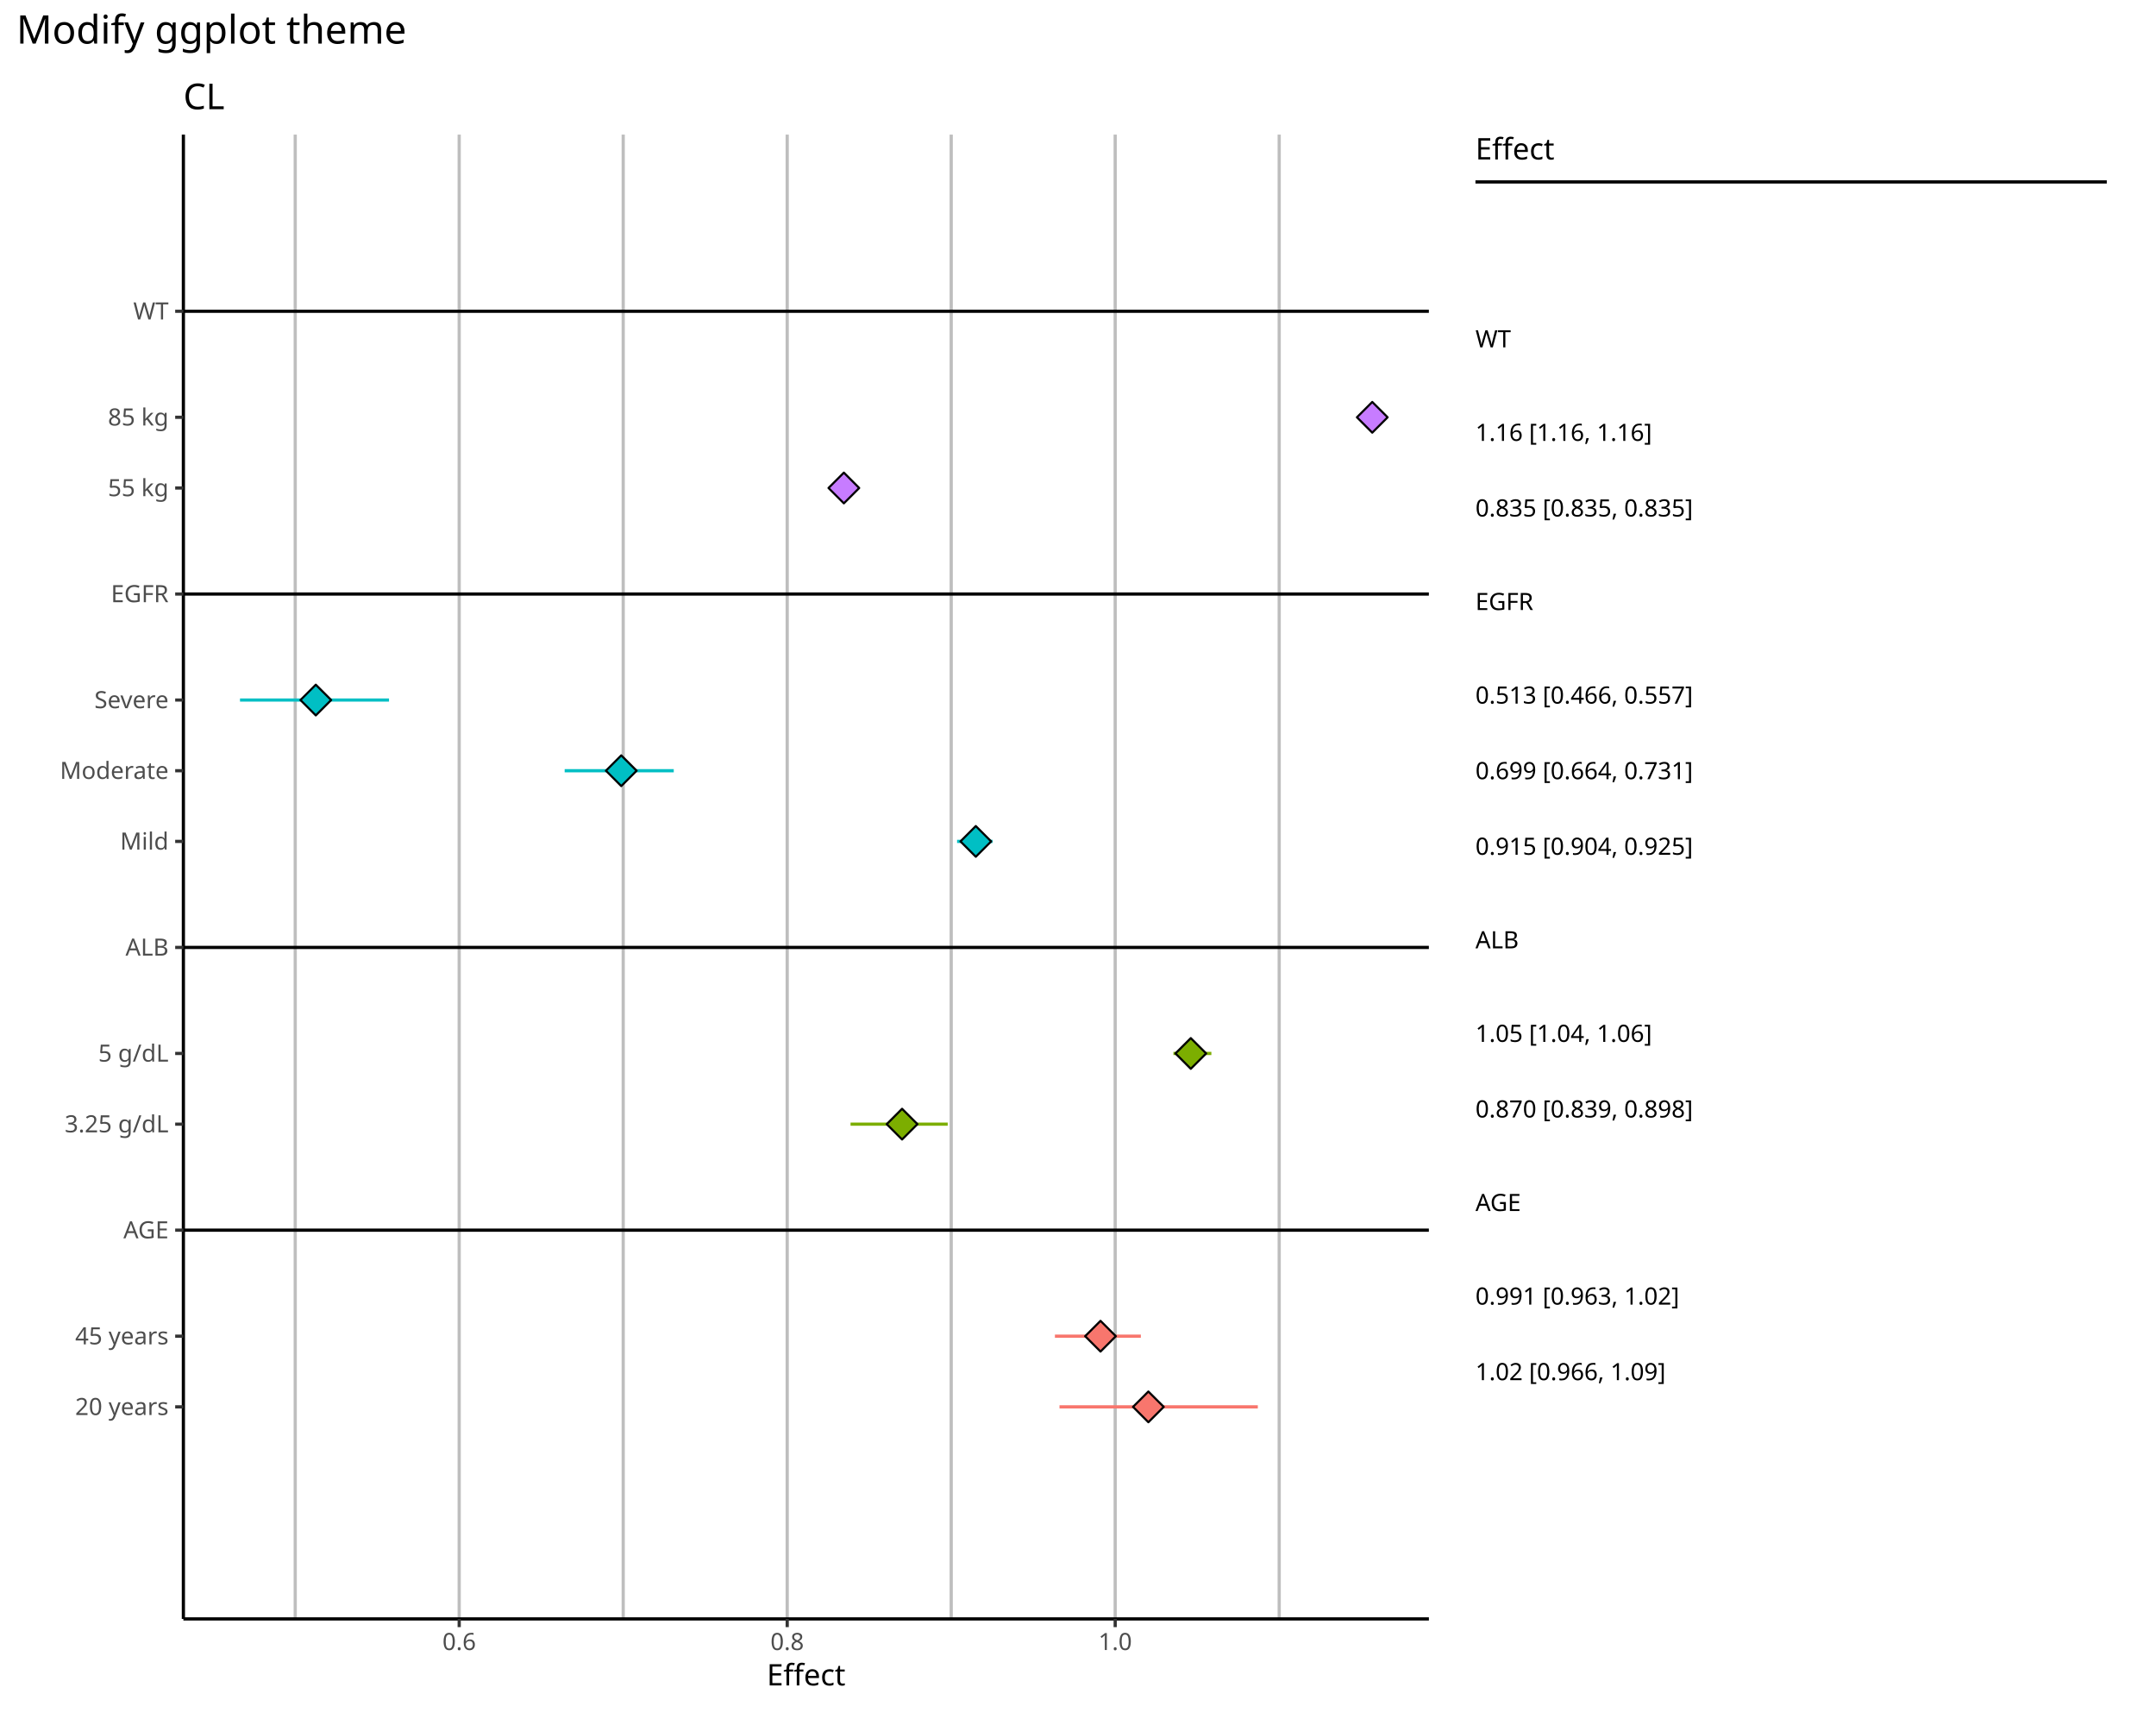
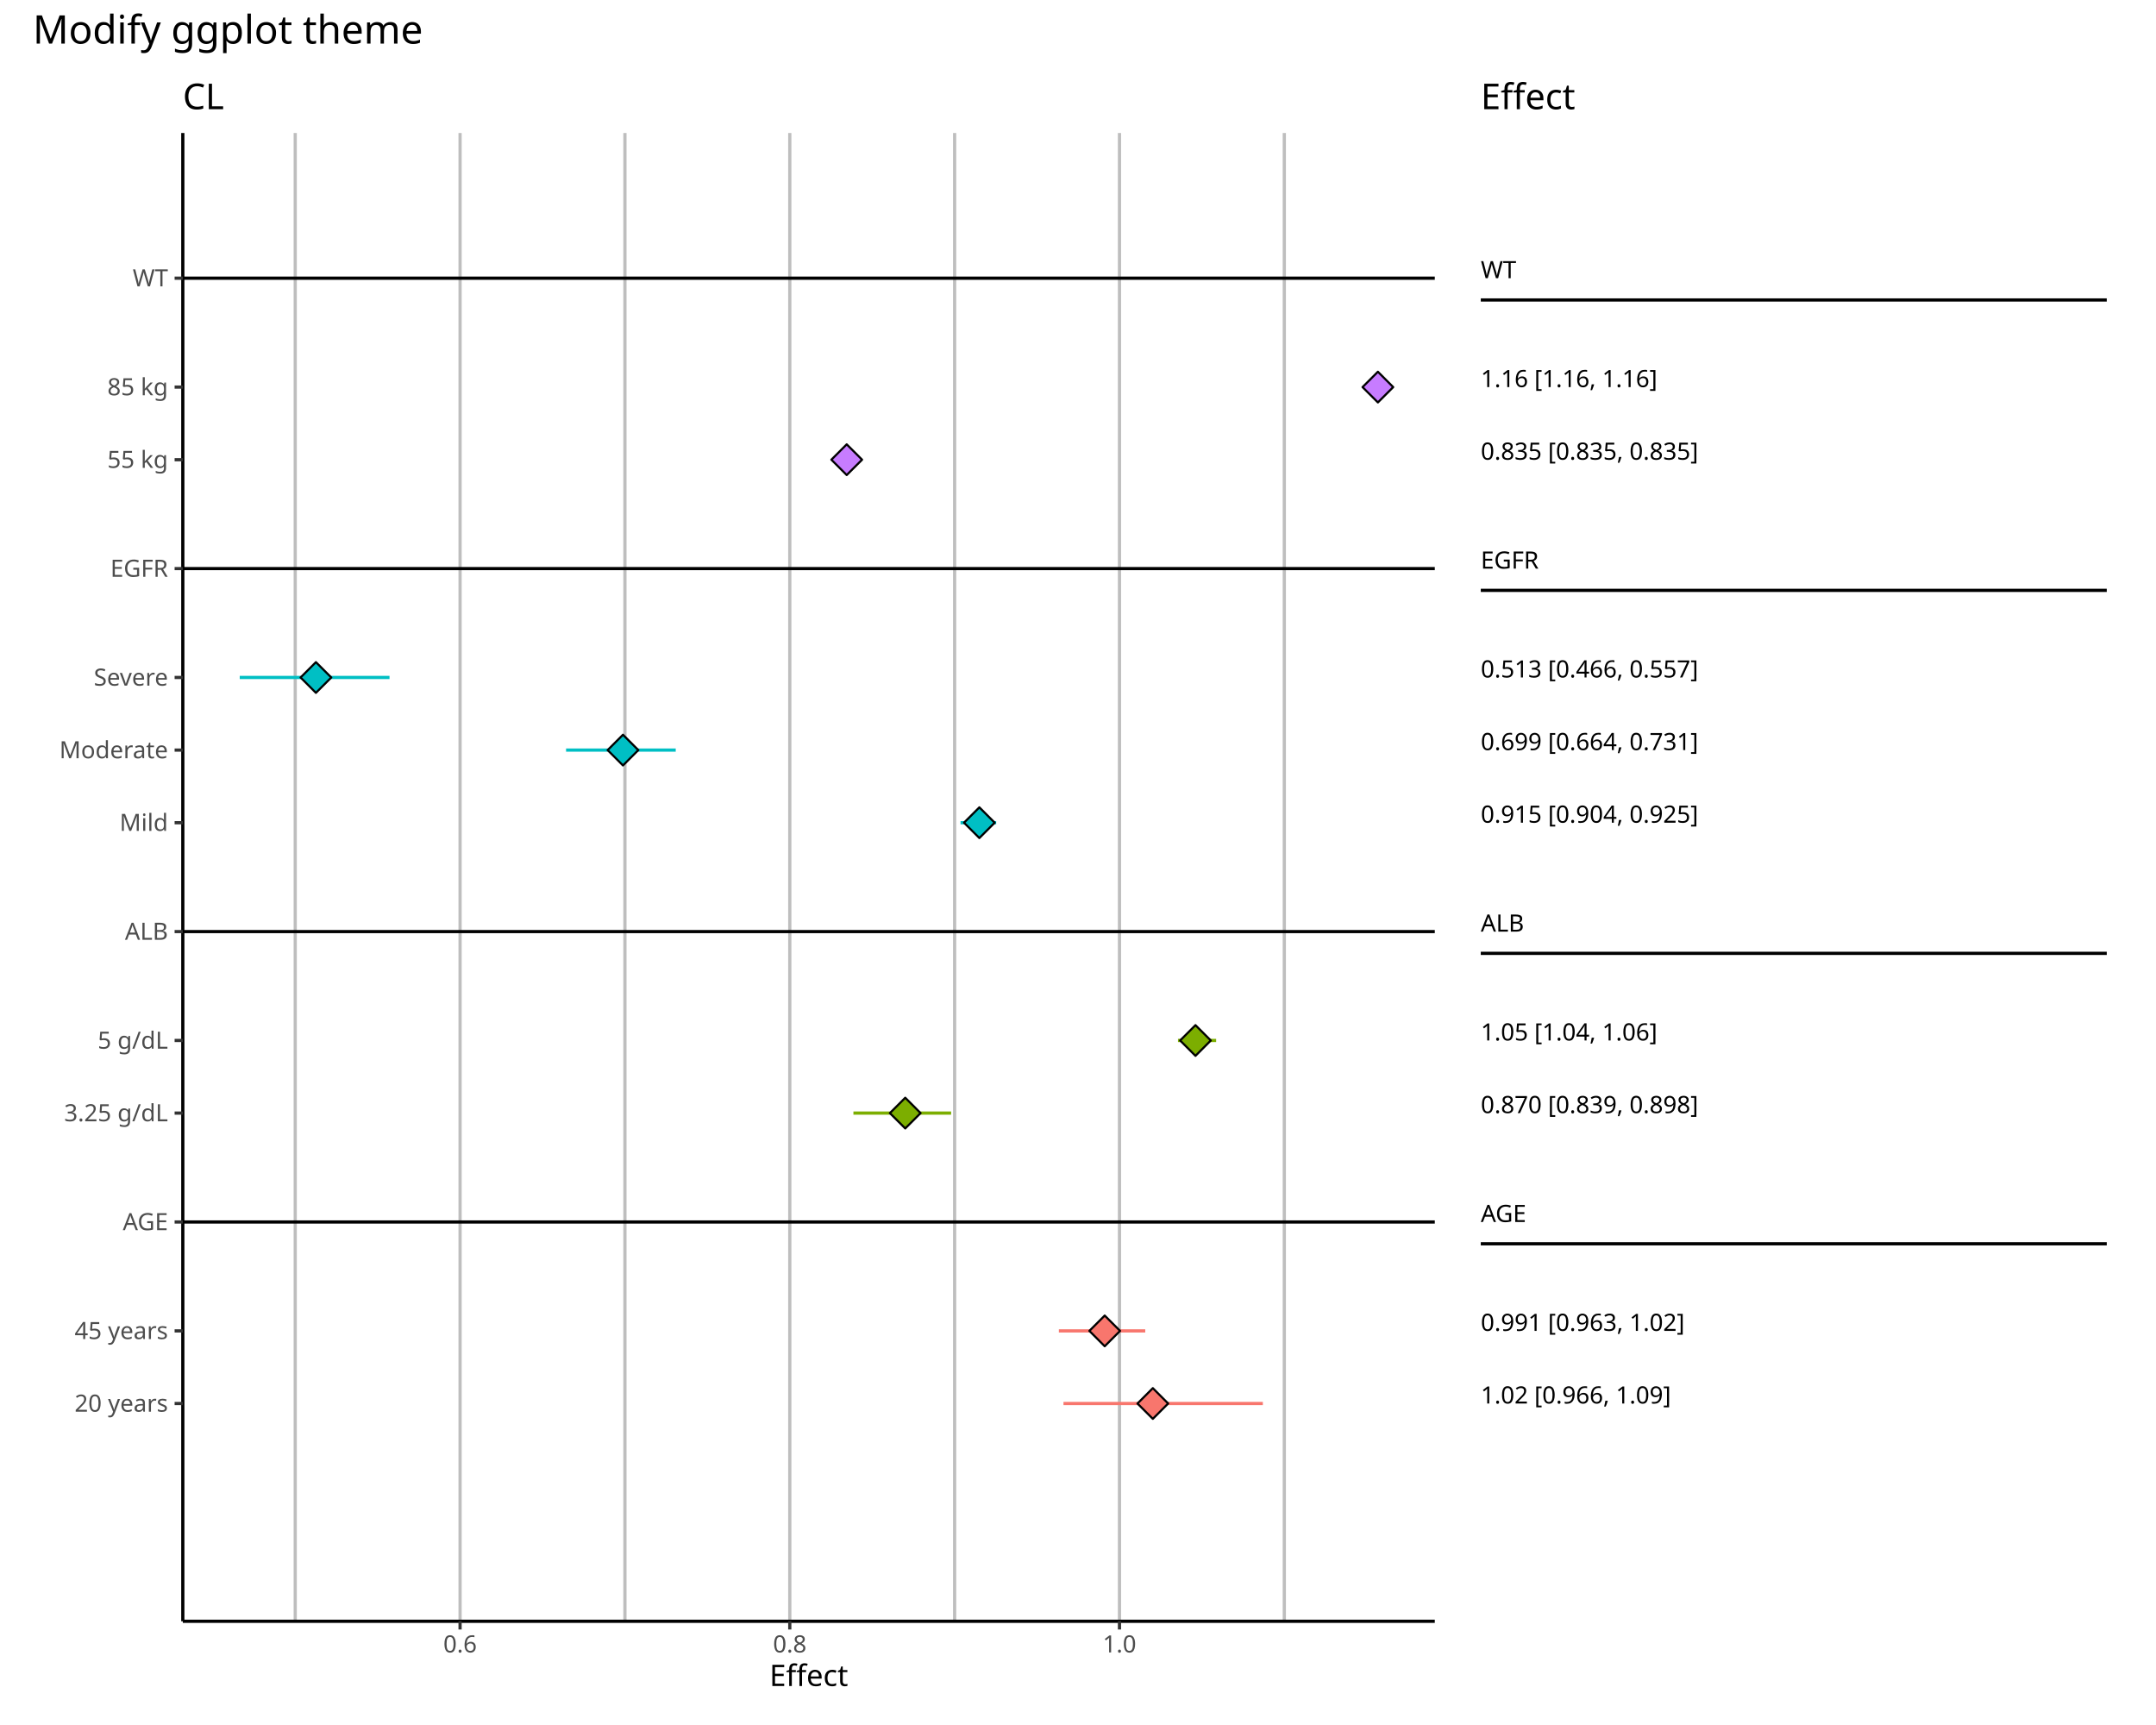
<svg xmlns="http://www.w3.org/2000/svg" class="svglite" data-engine-version="2.0" width="720.00pt" height="576.00pt" viewBox="0 0 720.00 576.00">
  <defs>
    <style type="text/css">
    .svglite line, .svglite polyline, .svglite polygon, .svglite path, .svglite rect, .svglite circle {
      fill: none;
      stroke: #000000;
      stroke-linecap: round;
      stroke-linejoin: round;
      stroke-miterlimit: 10.00;
    }
  </style>
  </defs>
  <rect width="100%" height="100%" style="stroke: none; fill: #FFFFFF;" />
  <defs>
    <clipPath id="cpMC4wMHw3MjAuMDB8MC4wMHw1NzYuMDA=">
      <rect x="0.00" y="0.00" width="720.00" height="576.00" />
    </clipPath>
  </defs>
  <g clip-path="url(#cpMC4wMHw3MjAuMDB8MC4wMHw1NzYuMDA=)">
    <rect x="0.00" y="0.00" width="720.00" height="576.00" style="stroke-width: 1.07; stroke: #FFFFFF; fill: #FFFFFF;" />
  </g>
  <defs>
-     <clipPath id="cpNS40OHw3MTQuNTJ8MjIuNzh8NTcwLjUy">
-       <rect x="5.48" y="22.78" width="709.04" height="547.74" />
+     <clipPath id="cpNjEuMDV8NzAzLjU2fDQ0LjQxfDU0MS4zNw==">
+       <rect x="61.05" y="44.41" width="642.51" height="496.97" />
    </clipPath>
  </defs>
-   <g clip-path="url(#cpNS40OHw3MTQuNTJ8MjIuNzh8NTcwLjUy)">
+   <g clip-path="url(#cpNjEuMDV8NzAzLjU2fDQ0LjQxfDU0MS4zNw==)">
</g>
  <g clip-path="url(#cpMC4wMHw3MjAuMDB8MC4wMHw1NzYuMDA=)">
</g>
  <defs>
-     <clipPath id="cpNS40OHw0NzguMTd8MjIuNzh8NTcwLjUy">
-       <rect x="5.48" y="22.78" width="472.69" height="547.74" />
+     <clipPath id="cpNS40OHw0ODAuMTV8MjIuNzh8NTcwLjUy">
+       <rect x="5.48" y="22.78" width="474.67" height="547.74" />
    </clipPath>
  </defs>
-   <g clip-path="url(#cpNS40OHw0NzguMTd8MjIuNzh8NTcwLjUy)">
-     <rect x="5.48" y="22.78" width="472.69" height="547.74" style="stroke-width: 1.07; stroke: #FFFFFF; fill: #FFFFFF;" />
+   <g clip-path="url(#cpNS40OHw0ODAuMTV8MjIuNzh8NTcwLjUy)">
+     <rect x="5.48" y="22.78" width="474.67" height="547.74" style="stroke-width: 1.07; stroke: #FFFFFF; fill: #FFFFFF;" />
  </g>
  <g clip-path="url(#cpMC4wMHw3MjAuMDB8MC4wMHw1NzYuMDA=)">
</g>
  <defs>
-     <clipPath id="cpNjEuMjR8NDc3LjE4fDQ0Ljk0fDU0MC41OA==">
-       <rect x="61.24" y="44.94" width="415.93" height="495.64" />
+     <clipPath id="cpNjEuMDV8NDc5LjE1fDQ0LjQxfDU0MS4zNw==">
+       <rect x="61.05" y="44.41" width="418.10" height="496.97" />
    </clipPath>
  </defs>
-   <g clip-path="url(#cpNjEuMjR8NDc3LjE4fDQ0Ljk0fDU0MC41OA==)">
-     <rect x="61.24" y="44.94" width="415.93" height="495.64" style="stroke-width: 1.07; stroke: none; fill: #FFFFFF;" />
-     <polyline points="98.59,540.58 98.59,44.94 " style="stroke-width: 1.07; stroke: #BEBEBE; stroke-linecap: butt;" />
-     <polyline points="208.12,540.58 208.12,44.94 " style="stroke-width: 1.07; stroke: #BEBEBE; stroke-linecap: butt;" />
-     <polyline points="317.66,540.58 317.66,44.94 " style="stroke-width: 1.07; stroke: #BEBEBE; stroke-linecap: butt;" />
-     <polyline points="427.19,540.58 427.19,44.94 " style="stroke-width: 1.07; stroke: #BEBEBE; stroke-linecap: butt;" />
-     <polyline points="153.35,540.58 153.35,44.94 " style="stroke-width: 1.07; stroke: #BEBEBE; stroke-linecap: butt;" />
-     <polyline points="262.89,540.58 262.89,44.94 " style="stroke-width: 1.07; stroke: #BEBEBE; stroke-linecap: butt;" />
-     <polyline points="372.42,540.58 372.42,44.94 " style="stroke-width: 1.07; stroke: #BEBEBE; stroke-linecap: butt;" />
-     <line x1="-175.25" y1="540.58" x2="-175.25" y2="44.94" style="stroke-width: 1.07; stroke-dasharray: 1.42,4.27,5.69,4.27; stroke-linecap: butt;" />
-     <polyline points="420.05,469.77 420.05,469.77 " style="stroke-width: 1.07; stroke: #F8766D; stroke-linecap: butt;" />
-     <polyline points="420.05,469.77 353.82,469.77 " style="stroke-width: 1.07; stroke: #F8766D; stroke-linecap: butt;" />
-     <polyline points="353.82,469.77 353.82,469.77 " style="stroke-width: 1.07; stroke: #F8766D; stroke-linecap: butt;" />
-     <polyline points="380.99,446.17 380.99,446.17 " style="stroke-width: 1.07; stroke: #F8766D; stroke-linecap: butt;" />
-     <polyline points="380.99,446.17 352.29,446.17 " style="stroke-width: 1.07; stroke: #F8766D; stroke-linecap: butt;" />
-     <polyline points="352.29,446.17 352.29,446.17 " style="stroke-width: 1.07; stroke: #F8766D; stroke-linecap: butt;" />
-     <polyline points="316.49,375.37 316.49,375.37 " style="stroke-width: 1.07; stroke: #7CAE00; stroke-linecap: butt;" />
-     <polyline points="316.49,375.37 284.04,375.37 " style="stroke-width: 1.07; stroke: #7CAE00; stroke-linecap: butt;" />
-     <polyline points="284.04,375.37 284.04,375.37 " style="stroke-width: 1.07; stroke: #7CAE00; stroke-linecap: butt;" />
-     <polyline points="404.54,351.76 404.54,351.76 " style="stroke-width: 1.07; stroke: #7CAE00; stroke-linecap: butt;" />
-     <polyline points="404.54,351.76 391.86,351.76 " style="stroke-width: 1.07; stroke: #7CAE00; stroke-linecap: butt;" />
-     <polyline points="391.86,351.76 391.86,351.76 " style="stroke-width: 1.07; stroke: #7CAE00; stroke-linecap: butt;" />
-     <polyline points="331.47,280.96 331.47,280.96 " style="stroke-width: 1.07; stroke: #00BFC4; stroke-linecap: butt;" />
-     <polyline points="331.47,280.96 319.62,280.96 " style="stroke-width: 1.07; stroke: #00BFC4; stroke-linecap: butt;" />
-     <polyline points="319.62,280.96 319.62,280.96 " style="stroke-width: 1.07; stroke: #00BFC4; stroke-linecap: butt;" />
-     <polyline points="225.00,257.35 225.00,257.35 " style="stroke-width: 1.07; stroke: #00BFC4; stroke-linecap: butt;" />
-     <polyline points="225.00,257.35 188.57,257.35 " style="stroke-width: 1.07; stroke: #00BFC4; stroke-linecap: butt;" />
-     <polyline points="188.57,257.35 188.57,257.35 " style="stroke-width: 1.07; stroke: #00BFC4; stroke-linecap: butt;" />
-     <polyline points="129.91,233.75 129.91,233.75 " style="stroke-width: 1.07; stroke: #00BFC4; stroke-linecap: butt;" />
-     <polyline points="129.91,233.75 80.15,233.75 " style="stroke-width: 1.07; stroke: #00BFC4; stroke-linecap: butt;" />
-     <polyline points="80.15,233.75 80.15,233.75 " style="stroke-width: 1.07; stroke: #00BFC4; stroke-linecap: butt;" />
-     <polyline points="281.81,162.95 281.81,162.95 " style="stroke-width: 1.07; stroke: #C77CFF; stroke-linecap: butt;" />
-     <polyline points="281.81,162.95 281.81,162.95 " style="stroke-width: 1.07; stroke: #C77CFF; stroke-linecap: butt;" />
-     <polyline points="281.81,162.95 281.81,162.95 " style="stroke-width: 1.07; stroke: #C77CFF; stroke-linecap: butt;" />
-     <polyline points="458.27,139.34 458.27,139.34 " style="stroke-width: 1.07; stroke: #C77CFF; stroke-linecap: butt;" />
-     <polyline points="458.27,139.34 458.27,139.34 " style="stroke-width: 1.07; stroke: #C77CFF; stroke-linecap: butt;" />
-     <polyline points="458.27,139.34 458.27,139.34 " style="stroke-width: 1.07; stroke: #C77CFF; stroke-linecap: butt;" />
-     <polygon points="383.50,474.90 388.63,469.77 383.50,464.65 378.38,469.77 " style="stroke-width: 0.71; fill: #F8766D;" />
-     <polygon points="367.52,451.30 372.64,446.17 367.52,441.05 362.39,446.17 " style="stroke-width: 0.71; fill: #F8766D;" />
-     <polygon points="301.25,380.49 306.38,375.37 301.25,370.24 296.13,375.37 " style="stroke-width: 0.71; fill: #7CAE00;" />
-     <polygon points="397.67,356.89 402.80,351.76 397.67,346.64 392.55,351.76 " style="stroke-width: 0.71; fill: #7CAE00;" />
-     <polygon points="325.87,286.08 331.00,280.96 325.87,275.83 320.75,280.96 " style="stroke-width: 0.71; fill: #00BFC4;" />
-     <polygon points="207.47,262.48 212.60,257.35 207.47,252.23 202.35,257.35 " style="stroke-width: 0.71; fill: #00BFC4;" />
-     <polygon points="105.46,238.88 110.59,233.75 105.46,228.63 100.34,233.75 " style="stroke-width: 0.71; fill: #00BFC4;" />
-     <polygon points="281.81,168.07 286.93,162.95 281.81,157.82 276.68,162.95 " style="stroke-width: 0.71; fill: #C77CFF;" />
-     <polygon points="458.27,144.47 463.40,139.34 458.27,134.22 453.15,139.34 " style="stroke-width: 0.71; fill: #C77CFF;" />
-     <line x1="61.24" y1="103.94" x2="477.18" y2="103.94" style="stroke-width: 1.07; stroke-linecap: butt;" />
-     <line x1="61.24" y1="198.35" x2="477.18" y2="198.35" style="stroke-width: 1.07; stroke-linecap: butt;" />
-     <line x1="61.24" y1="316.36" x2="477.18" y2="316.36" style="stroke-width: 1.07; stroke-linecap: butt;" />
-     <line x1="61.24" y1="410.77" x2="477.18" y2="410.77" style="stroke-width: 1.07; stroke-linecap: butt;" />
+   <g clip-path="url(#cpNjEuMDV8NDc5LjE1fDQ0LjQxfDU0MS4zNw==)">
+     <rect x="61.05" y="44.41" width="418.10" height="496.97" style="stroke-width: 1.07; stroke: none; fill: #FFFFFF;" />
+     <polyline points="98.59,541.37 98.59,44.41 " style="stroke-width: 1.07; stroke: #BEBEBE; stroke-linecap: butt;" />
+     <polyline points="208.70,541.37 208.70,44.41 " style="stroke-width: 1.07; stroke: #BEBEBE; stroke-linecap: butt;" />
+     <polyline points="318.80,541.37 318.80,44.41 " style="stroke-width: 1.07; stroke: #BEBEBE; stroke-linecap: butt;" />
+     <polyline points="428.90,541.37 428.90,44.41 " style="stroke-width: 1.07; stroke: #BEBEBE; stroke-linecap: butt;" />
+     <polyline points="153.64,541.37 153.64,44.41 " style="stroke-width: 1.07; stroke: #BEBEBE; stroke-linecap: butt;" />
+     <polyline points="263.75,541.37 263.75,44.41 " style="stroke-width: 1.07; stroke: #BEBEBE; stroke-linecap: butt;" />
+     <polyline points="373.85,541.37 373.85,44.41 " style="stroke-width: 1.07; stroke: #BEBEBE; stroke-linecap: butt;" />
+     <line x1="-176.67" y1="541.37" x2="-176.67" y2="44.41" style="stroke-width: 1.07; stroke-dasharray: 1.42,4.27,5.69,4.27; stroke-linecap: butt;" />
+     <polyline points="421.73,468.65 421.73,468.65 " style="stroke-width: 1.07; stroke: #F8766D; stroke-linecap: butt;" />
+     <polyline points="421.73,468.65 355.15,468.65 " style="stroke-width: 1.07; stroke: #F8766D; stroke-linecap: butt;" />
+     <polyline points="355.15,468.65 355.15,468.65 " style="stroke-width: 1.07; stroke: #F8766D; stroke-linecap: butt;" />
+     <polyline points="382.46,444.40 382.46,444.40 " style="stroke-width: 1.07; stroke: #F8766D; stroke-linecap: butt;" />
+     <polyline points="382.46,444.40 353.61,444.40 " style="stroke-width: 1.07; stroke: #F8766D; stroke-linecap: butt;" />
+     <polyline points="353.61,444.40 353.61,444.40 " style="stroke-width: 1.07; stroke: #F8766D; stroke-linecap: butt;" />
+     <polyline points="317.63,371.68 317.63,371.68 " style="stroke-width: 1.07; stroke: #7CAE00; stroke-linecap: butt;" />
+     <polyline points="317.63,371.68 285.00,371.68 " style="stroke-width: 1.07; stroke: #7CAE00; stroke-linecap: butt;" />
+     <polyline points="285.00,371.68 285.00,371.68 " style="stroke-width: 1.07; stroke: #7CAE00; stroke-linecap: butt;" />
+     <polyline points="406.13,347.43 406.13,347.43 " style="stroke-width: 1.07; stroke: #7CAE00; stroke-linecap: butt;" />
+     <polyline points="406.13,347.43 393.39,347.43 " style="stroke-width: 1.07; stroke: #7CAE00; stroke-linecap: butt;" />
+     <polyline points="393.39,347.43 393.39,347.43 " style="stroke-width: 1.07; stroke: #7CAE00; stroke-linecap: butt;" />
+     <polyline points="332.68,274.71 332.68,274.71 " style="stroke-width: 1.07; stroke: #00BFC4; stroke-linecap: butt;" />
+     <polyline points="332.68,274.71 320.77,274.71 " style="stroke-width: 1.07; stroke: #00BFC4; stroke-linecap: butt;" />
+     <polyline points="320.77,274.71 320.77,274.71 " style="stroke-width: 1.07; stroke: #00BFC4; stroke-linecap: butt;" />
+     <polyline points="225.66,250.47 225.66,250.47 " style="stroke-width: 1.07; stroke: #00BFC4; stroke-linecap: butt;" />
+     <polyline points="225.66,250.47 189.04,250.47 " style="stroke-width: 1.07; stroke: #00BFC4; stroke-linecap: butt;" />
+     <polyline points="189.04,250.47 189.04,250.47 " style="stroke-width: 1.07; stroke: #00BFC4; stroke-linecap: butt;" />
+     <polyline points="130.08,226.22 130.08,226.22 " style="stroke-width: 1.07; stroke: #00BFC4; stroke-linecap: butt;" />
+     <polyline points="130.08,226.22 80.06,226.22 " style="stroke-width: 1.07; stroke: #00BFC4; stroke-linecap: butt;" />
+     <polyline points="80.06,226.22 80.06,226.22 " style="stroke-width: 1.07; stroke: #00BFC4; stroke-linecap: butt;" />
+     <polyline points="282.76,153.50 282.76,153.50 " style="stroke-width: 1.07; stroke: #C77CFF; stroke-linecap: butt;" />
+     <polyline points="282.76,153.50 282.76,153.50 " style="stroke-width: 1.07; stroke: #C77CFF; stroke-linecap: butt;" />
+     <polyline points="282.76,153.50 282.76,153.50 " style="stroke-width: 1.07; stroke: #C77CFF; stroke-linecap: butt;" />
+     <polyline points="460.15,129.26 460.15,129.26 " style="stroke-width: 1.07; stroke: #C77CFF; stroke-linecap: butt;" />
+     <polyline points="460.15,129.26 460.15,129.26 " style="stroke-width: 1.07; stroke: #C77CFF; stroke-linecap: butt;" />
+     <polyline points="460.15,129.26 460.15,129.26 " style="stroke-width: 1.07; stroke: #C77CFF; stroke-linecap: butt;" />
+     <polygon points="384.99,473.77 390.11,468.65 384.99,463.52 379.86,468.65 " style="stroke-width: 0.71; fill: #F8766D;" />
+     <polygon points="368.92,449.53 374.05,444.40 368.92,439.28 363.80,444.40 " style="stroke-width: 0.71; fill: #F8766D;" />
+     <polygon points="302.31,376.80 307.43,371.68 302.31,366.55 297.18,371.68 " style="stroke-width: 0.71; fill: #7CAE00;" />
+     <polygon points="399.23,352.56 404.35,347.43 399.23,342.31 394.11,347.43 " style="stroke-width: 0.71; fill: #7CAE00;" />
+     <polygon points="327.06,279.83 332.18,274.71 327.06,269.58 321.93,274.71 " style="stroke-width: 0.71; fill: #00BFC4;" />
+     <polygon points="208.04,255.59 213.17,250.47 208.04,245.34 202.92,250.47 " style="stroke-width: 0.71; fill: #00BFC4;" />
+     <polygon points="105.50,231.35 110.63,226.22 105.50,221.10 100.38,226.22 " style="stroke-width: 0.71; fill: #00BFC4;" />
+     <polygon points="282.76,158.62 287.89,153.50 282.76,148.37 277.64,153.50 " style="stroke-width: 0.71; fill: #C77CFF;" />
+     <polygon points="460.15,134.38 465.27,129.26 460.15,124.13 455.02,129.26 " style="stroke-width: 0.71; fill: #C77CFF;" />
+     <line x1="61.05" y1="92.89" x2="479.15" y2="92.89" style="stroke-width: 1.07; stroke-linecap: butt;" />
+     <line x1="61.05" y1="189.86" x2="479.15" y2="189.86" style="stroke-width: 1.07; stroke-linecap: butt;" />
+     <line x1="61.05" y1="311.07" x2="479.15" y2="311.07" style="stroke-width: 1.07; stroke-linecap: butt;" />
+     <line x1="61.05" y1="408.04" x2="479.15" y2="408.04" style="stroke-width: 1.07; stroke-linecap: butt;" />
  </g>
  <g clip-path="url(#cpMC4wMHw3MjAuMDB8MC4wMHw1NzYuMDA=)">
-     <polyline points="61.24,540.58 61.24,44.94 " style="stroke-width: 1.07; stroke-linecap: butt;" />
-     <text x="56.31" y="106.67" text-anchor="end" style="font-size: 7.94px; fill: #4D4D4D; font-family: sans;" textLength="12.34px" lengthAdjust="spacingAndGlyphs">WT</text>
-     <text x="56.31" y="142.08" text-anchor="end" style="font-size: 7.94px; fill: #4D4D4D; font-family: sans;" textLength="19.42px" lengthAdjust="spacingAndGlyphs">85 kg</text>
-     <text x="56.31" y="165.68" text-anchor="end" style="font-size: 7.94px; fill: #4D4D4D; font-family: sans;" textLength="19.42px" lengthAdjust="spacingAndGlyphs">55 kg</text>
-     <text x="56.31" y="201.08" text-anchor="end" style="font-size: 7.94px; fill: #4D4D4D; font-family: sans;" textLength="22.05px" lengthAdjust="spacingAndGlyphs">EGFR</text>
-     <text x="56.31" y="236.48" text-anchor="end" style="font-size: 7.94px; fill: #4D4D4D; font-family: sans;" textLength="25.15px" lengthAdjust="spacingAndGlyphs">Severe</text>
-     <text x="56.31" y="260.09" text-anchor="end" style="font-size: 7.94px; fill: #4D4D4D; font-family: sans;" textLength="33.54px" lengthAdjust="spacingAndGlyphs">Moderate</text>
-     <text x="56.31" y="283.69" text-anchor="end" style="font-size: 7.94px; fill: #4D4D4D; font-family: sans;" textLength="14.55px" lengthAdjust="spacingAndGlyphs">Mild</text>
-     <text x="56.31" y="319.09" text-anchor="end" style="font-size: 7.94px; fill: #4D4D4D; font-family: sans;" textLength="15.01px" lengthAdjust="spacingAndGlyphs">ALB</text>
-     <text x="56.31" y="354.49" text-anchor="end" style="font-size: 7.94px; fill: #4D4D4D; font-family: sans;" textLength="22.07px" lengthAdjust="spacingAndGlyphs">5 g/dL</text>
-     <text x="56.31" y="378.10" text-anchor="end" style="font-size: 7.94px; fill: #4D4D4D; font-family: sans;" textLength="33.10px" lengthAdjust="spacingAndGlyphs">3.25 g/dL</text>
-     <text x="56.31" y="413.50" text-anchor="end" style="font-size: 7.94px; fill: #4D4D4D; font-family: sans;" textLength="16.77px" lengthAdjust="spacingAndGlyphs">AGE</text>
-     <text x="56.31" y="448.90" text-anchor="end" style="font-size: 7.94px; fill: #4D4D4D; font-family: sans;" textLength="30.45px" lengthAdjust="spacingAndGlyphs">45 years</text>
-     <text x="56.31" y="472.50" text-anchor="end" style="font-size: 7.94px; fill: #4D4D4D; font-family: sans;" textLength="30.45px" lengthAdjust="spacingAndGlyphs">20 years</text>
-     <polyline points="58.50,103.94 61.24,103.94 " style="stroke-width: 1.07; stroke: #333333; stroke-linecap: butt;" />
-     <polyline points="58.50,139.34 61.24,139.34 " style="stroke-width: 1.07; stroke: #333333; stroke-linecap: butt;" />
-     <polyline points="58.50,162.95 61.24,162.95 " style="stroke-width: 1.07; stroke: #333333; stroke-linecap: butt;" />
-     <polyline points="58.50,198.35 61.24,198.35 " style="stroke-width: 1.07; stroke: #333333; stroke-linecap: butt;" />
-     <polyline points="58.50,233.75 61.24,233.75 " style="stroke-width: 1.07; stroke: #333333; stroke-linecap: butt;" />
-     <polyline points="58.50,257.35 61.24,257.35 " style="stroke-width: 1.07; stroke: #333333; stroke-linecap: butt;" />
-     <polyline points="58.50,280.96 61.24,280.96 " style="stroke-width: 1.07; stroke: #333333; stroke-linecap: butt;" />
-     <polyline points="58.50,316.36 61.24,316.36 " style="stroke-width: 1.07; stroke: #333333; stroke-linecap: butt;" />
-     <polyline points="58.50,351.76 61.24,351.76 " style="stroke-width: 1.07; stroke: #333333; stroke-linecap: butt;" />
-     <polyline points="58.50,375.37 61.24,375.37 " style="stroke-width: 1.07; stroke: #333333; stroke-linecap: butt;" />
-     <polyline points="58.50,410.77 61.24,410.77 " style="stroke-width: 1.07; stroke: #333333; stroke-linecap: butt;" />
-     <polyline points="58.50,446.17 61.24,446.17 " style="stroke-width: 1.07; stroke: #333333; stroke-linecap: butt;" />
-     <polyline points="58.50,469.77 61.24,469.77 " style="stroke-width: 1.07; stroke: #333333; stroke-linecap: butt;" />
-     <polyline points="61.24,540.58 477.18,540.58 " style="stroke-width: 1.07; stroke-linecap: butt;" />
-     <polyline points="153.35,543.32 153.35,540.58 " style="stroke-width: 1.07; stroke: #333333; stroke-linecap: butt;" />
-     <polyline points="262.89,543.32 262.89,540.58 " style="stroke-width: 1.07; stroke: #333333; stroke-linecap: butt;" />
-     <polyline points="372.42,543.32 372.42,540.58 " style="stroke-width: 1.07; stroke: #333333; stroke-linecap: butt;" />
-     <text x="153.35" y="550.97" text-anchor="middle" style="font-size: 7.94px; fill: #4D4D4D; font-family: sans;" textLength="11.03px" lengthAdjust="spacingAndGlyphs">0.6</text>
-     <text x="262.89" y="550.97" text-anchor="middle" style="font-size: 7.94px; fill: #4D4D4D; font-family: sans;" textLength="11.03px" lengthAdjust="spacingAndGlyphs">0.8</text>
-     <text x="372.42" y="550.97" text-anchor="middle" style="font-size: 7.94px; fill: #4D4D4D; font-family: sans;" textLength="11.03px" lengthAdjust="spacingAndGlyphs">1.0</text>
-     <text x="269.21" y="562.79" text-anchor="middle" style="font-size: 9.92px; font-family: sans;" textLength="25.37px" lengthAdjust="spacingAndGlyphs">Effect</text>
-     <text x="61.24" y="36.46" style="font-size: 11.91px; font-family: sans;" textLength="15.22px" lengthAdjust="spacingAndGlyphs">CL</text>
+     <polyline points="61.05,541.37 61.05,44.41 " style="stroke-width: 1.07; stroke-linecap: butt;" />
+     <text x="56.12" y="95.62" text-anchor="end" style="font-size: 7.94px; fill: #4D4D4D; font-family: sans;" textLength="12.34px" lengthAdjust="spacingAndGlyphs">WT</text>
+     <text x="56.12" y="131.99" text-anchor="end" style="font-size: 7.94px; fill: #4D4D4D; font-family: sans;" textLength="19.42px" lengthAdjust="spacingAndGlyphs">85 kg</text>
+     <text x="56.12" y="156.23" text-anchor="end" style="font-size: 7.94px; fill: #4D4D4D; font-family: sans;" textLength="19.42px" lengthAdjust="spacingAndGlyphs">55 kg</text>
+     <text x="56.12" y="192.59" text-anchor="end" style="font-size: 7.94px; fill: #4D4D4D; font-family: sans;" textLength="22.05px" lengthAdjust="spacingAndGlyphs">EGFR</text>
+     <text x="56.12" y="228.95" text-anchor="end" style="font-size: 7.94px; fill: #4D4D4D; font-family: sans;" textLength="25.15px" lengthAdjust="spacingAndGlyphs">Severe</text>
+     <text x="56.12" y="253.20" text-anchor="end" style="font-size: 7.94px; fill: #4D4D4D; font-family: sans;" textLength="33.54px" lengthAdjust="spacingAndGlyphs">Moderate</text>
+     <text x="56.12" y="277.44" text-anchor="end" style="font-size: 7.94px; fill: #4D4D4D; font-family: sans;" textLength="14.55px" lengthAdjust="spacingAndGlyphs">Mild</text>
+     <text x="56.12" y="313.80" text-anchor="end" style="font-size: 7.94px; fill: #4D4D4D; font-family: sans;" textLength="15.01px" lengthAdjust="spacingAndGlyphs">ALB</text>
+     <text x="56.12" y="350.17" text-anchor="end" style="font-size: 7.94px; fill: #4D4D4D; font-family: sans;" textLength="22.07px" lengthAdjust="spacingAndGlyphs">5 g/dL</text>
+     <text x="56.12" y="374.41" text-anchor="end" style="font-size: 7.94px; fill: #4D4D4D; font-family: sans;" textLength="33.10px" lengthAdjust="spacingAndGlyphs">3.25 g/dL</text>
+     <text x="56.12" y="410.77" text-anchor="end" style="font-size: 7.94px; fill: #4D4D4D; font-family: sans;" textLength="16.77px" lengthAdjust="spacingAndGlyphs">AGE</text>
+     <text x="56.12" y="447.13" text-anchor="end" style="font-size: 7.94px; fill: #4D4D4D; font-family: sans;" textLength="30.45px" lengthAdjust="spacingAndGlyphs">45 years</text>
+     <text x="56.12" y="471.38" text-anchor="end" style="font-size: 7.94px; fill: #4D4D4D; font-family: sans;" textLength="30.45px" lengthAdjust="spacingAndGlyphs">20 years</text>
+     <polyline points="58.31,92.89 61.05,92.89 " style="stroke-width: 1.07; stroke: #333333; stroke-linecap: butt;" />
+     <polyline points="58.31,129.26 61.05,129.26 " style="stroke-width: 1.07; stroke: #333333; stroke-linecap: butt;" />
+     <polyline points="58.31,153.50 61.05,153.50 " style="stroke-width: 1.07; stroke: #333333; stroke-linecap: butt;" />
+     <polyline points="58.31,189.86 61.05,189.86 " style="stroke-width: 1.07; stroke: #333333; stroke-linecap: butt;" />
+     <polyline points="58.31,226.22 61.05,226.22 " style="stroke-width: 1.07; stroke: #333333; stroke-linecap: butt;" />
+     <polyline points="58.31,250.47 61.05,250.47 " style="stroke-width: 1.07; stroke: #333333; stroke-linecap: butt;" />
+     <polyline points="58.31,274.71 61.05,274.71 " style="stroke-width: 1.07; stroke: #333333; stroke-linecap: butt;" />
+     <polyline points="58.31,311.07 61.05,311.07 " style="stroke-width: 1.07; stroke: #333333; stroke-linecap: butt;" />
+     <polyline points="58.31,347.43 61.05,347.43 " style="stroke-width: 1.07; stroke: #333333; stroke-linecap: butt;" />
+     <polyline points="58.31,371.68 61.05,371.68 " style="stroke-width: 1.07; stroke: #333333; stroke-linecap: butt;" />
+     <polyline points="58.31,408.04 61.05,408.04 " style="stroke-width: 1.07; stroke: #333333; stroke-linecap: butt;" />
+     <polyline points="58.31,444.40 61.05,444.40 " style="stroke-width: 1.07; stroke: #333333; stroke-linecap: butt;" />
+     <polyline points="58.31,468.65 61.05,468.65 " style="stroke-width: 1.07; stroke: #333333; stroke-linecap: butt;" />
+     <polyline points="61.05,541.37 479.15,541.37 " style="stroke-width: 1.07; stroke-linecap: butt;" />
+     <polyline points="153.64,544.11 153.64,541.37 " style="stroke-width: 1.07; stroke: #333333; stroke-linecap: butt;" />
+     <polyline points="263.75,544.11 263.75,541.37 " style="stroke-width: 1.07; stroke: #333333; stroke-linecap: butt;" />
+     <polyline points="373.85,544.11 373.85,541.37 " style="stroke-width: 1.07; stroke: #333333; stroke-linecap: butt;" />
+     <text x="153.64" y="551.77" text-anchor="middle" style="font-size: 7.94px; fill: #4D4D4D; font-family: sans;" textLength="11.03px" lengthAdjust="spacingAndGlyphs">0.6</text>
+     <text x="263.75" y="551.77" text-anchor="middle" style="font-size: 7.94px; fill: #4D4D4D; font-family: sans;" textLength="11.03px" lengthAdjust="spacingAndGlyphs">0.8</text>
+     <text x="373.85" y="551.77" text-anchor="middle" style="font-size: 7.94px; fill: #4D4D4D; font-family: sans;" textLength="11.03px" lengthAdjust="spacingAndGlyphs">1.0</text>
+     <text x="270.10" y="562.98" text-anchor="middle" style="font-size: 9.92px; font-family: sans;" textLength="25.37px" lengthAdjust="spacingAndGlyphs">Effect</text>
+     <text x="61.05" y="36.46" style="font-size: 11.91px; font-family: sans;" textLength="15.22px" lengthAdjust="spacingAndGlyphs">CL</text>
  </g>
  <defs>
-     <clipPath id="cpNDc4LjE3fDcxNC41MnwyMi43OHw1NzAuNTI=">
-       <rect x="478.17" y="22.78" width="236.35" height="547.74" />
+     <clipPath id="cpNDgwLjE1fDcxNC41MnwyMi43OHw1NzAuNTI=">
+       <rect x="480.15" y="22.78" width="234.37" height="547.74" />
    </clipPath>
  </defs>
-   <g clip-path="url(#cpNDc4LjE3fDcxNC41MnwyMi43OHw1NzAuNTI=)">
-     <rect x="478.17" y="22.78" width="236.35" height="547.74" style="stroke-width: 1.07; stroke: #FFFFFF; fill: #FFFFFF;" />
+   <g clip-path="url(#cpNDgwLjE1fDcxNC41MnwyMi43OHw1NzAuNTI=)">
+     <rect x="480.15" y="22.78" width="234.37" height="547.74" style="stroke-width: 1.07; stroke: #FFFFFF; fill: #FFFFFF;" />
  </g>
  <g clip-path="url(#cpMC4wMHw3MjAuMDB8MC4wMHw1NzYuMDA=)">
</g>
  <defs>
-     <clipPath id="cpNDkyLjczfDcwMy41NnwyOC4yNnw1NDAuNTg=">
-       <rect x="492.73" y="28.26" width="210.83" height="512.32" />
+     <clipPath id="cpNDk0LjUxfDcwMy41Nnw0NC40MXw1NDEuMzc=">
+       <rect x="494.51" y="44.41" width="209.05" height="496.97" />
    </clipPath>
  </defs>
-   <g clip-path="url(#cpNDkyLjczfDcwMy41NnwyOC4yNnw1NDAuNTg=)">
-     <rect x="492.73" y="28.26" width="210.83" height="512.32" style="stroke-width: 1.07; stroke: none; fill: #FFFFFF;" />
-     <text x="492.73" y="115.98" style="font-size: 7.97px; font-family: sans;" textLength="12.39px" lengthAdjust="spacingAndGlyphs">WT</text>
-     <text x="492.73" y="147.22" style="font-size: 7.97px; font-family: sans;" textLength="57.59px" lengthAdjust="spacingAndGlyphs">1.16 [1.16, 1.16]</text>
-     <text x="492.73" y="172.46" style="font-size: 7.97px; font-family: sans;" textLength="70.88px" lengthAdjust="spacingAndGlyphs">0.835 [0.835, 0.835]</text>
-     <text x="492.73" y="203.70" style="font-size: 7.97px; font-family: sans;" textLength="22.14px" lengthAdjust="spacingAndGlyphs">EGFR</text>
-     <text x="492.73" y="234.94" style="font-size: 7.97px; font-family: sans;" textLength="70.88px" lengthAdjust="spacingAndGlyphs">0.513 [0.466, 0.557]</text>
-     <text x="492.73" y="260.18" style="font-size: 7.97px; font-family: sans;" textLength="70.88px" lengthAdjust="spacingAndGlyphs">0.699 [0.664, 0.731]</text>
-     <text x="492.73" y="285.42" style="font-size: 7.97px; font-family: sans;" textLength="70.88px" lengthAdjust="spacingAndGlyphs">0.915 [0.904, 0.925]</text>
-     <text x="492.73" y="316.66" style="font-size: 7.97px; font-family: sans;" textLength="15.06px" lengthAdjust="spacingAndGlyphs">ALB</text>
-     <text x="492.73" y="347.90" style="font-size: 7.97px; font-family: sans;" textLength="57.59px" lengthAdjust="spacingAndGlyphs">1.05 [1.04, 1.06]</text>
-     <text x="492.73" y="373.14" style="font-size: 7.97px; font-family: sans;" textLength="70.88px" lengthAdjust="spacingAndGlyphs">0.870 [0.839, 0.898]</text>
-     <text x="492.73" y="404.38" style="font-size: 7.97px; font-family: sans;" textLength="16.83px" lengthAdjust="spacingAndGlyphs">AGE</text>
-     <text x="492.73" y="435.62" style="font-size: 7.97px; font-family: sans;" textLength="66.45px" lengthAdjust="spacingAndGlyphs">0.991 [0.963, 1.02]</text>
-     <text x="492.73" y="460.86" style="font-size: 7.97px; font-family: sans;" textLength="62.02px" lengthAdjust="spacingAndGlyphs">1.02 [0.966, 1.09]</text>
-     <text x="492.73" y="53.25" style="font-size: 9.96px; font-family: sans;" textLength="25.47px" lengthAdjust="spacingAndGlyphs">Effect</text>
-     <line x1="492.73" y1="60.75" x2="703.56" y2="60.75" style="stroke-width: 1.07; stroke-linecap: butt;" />
+   <g clip-path="url(#cpNDk0LjUxfDcwMy41Nnw0NC40MXw1NDEuMzc=)">
+     <rect x="494.51" y="44.41" width="209.05" height="496.97" style="stroke-width: 1.07; stroke: none; fill: #FFFFFF;" />
+     <text x="494.51" y="92.89" style="font-size: 7.97px; font-family: sans;" textLength="12.39px" lengthAdjust="spacingAndGlyphs">WT</text>
+     <text x="494.51" y="129.26" style="font-size: 7.97px; font-family: sans;" textLength="57.59px" lengthAdjust="spacingAndGlyphs">1.16 [1.16, 1.16]</text>
+     <text x="494.51" y="153.50" style="font-size: 7.97px; font-family: sans;" textLength="70.88px" lengthAdjust="spacingAndGlyphs">0.835 [0.835, 0.835]</text>
+     <text x="494.51" y="189.86" style="font-size: 7.97px; font-family: sans;" textLength="22.14px" lengthAdjust="spacingAndGlyphs">EGFR</text>
+     <text x="494.51" y="226.22" style="font-size: 7.97px; font-family: sans;" textLength="70.88px" lengthAdjust="spacingAndGlyphs">0.513 [0.466, 0.557]</text>
+     <text x="494.51" y="250.47" style="font-size: 7.97px; font-family: sans;" textLength="70.88px" lengthAdjust="spacingAndGlyphs">0.699 [0.664, 0.731]</text>
+     <text x="494.51" y="274.71" style="font-size: 7.97px; font-family: sans;" textLength="70.88px" lengthAdjust="spacingAndGlyphs">0.915 [0.904, 0.925]</text>
+     <text x="494.51" y="311.07" style="font-size: 7.97px; font-family: sans;" textLength="15.06px" lengthAdjust="spacingAndGlyphs">ALB</text>
+     <text x="494.51" y="347.43" style="font-size: 7.97px; font-family: sans;" textLength="57.59px" lengthAdjust="spacingAndGlyphs">1.05 [1.04, 1.06]</text>
+     <text x="494.51" y="371.68" style="font-size: 7.97px; font-family: sans;" textLength="70.88px" lengthAdjust="spacingAndGlyphs">0.870 [0.839, 0.898]</text>
+     <text x="494.51" y="408.04" style="font-size: 7.97px; font-family: sans;" textLength="16.83px" lengthAdjust="spacingAndGlyphs">AGE</text>
+     <text x="494.51" y="444.40" style="font-size: 7.97px; font-family: sans;" textLength="66.45px" lengthAdjust="spacingAndGlyphs">0.991 [0.963, 1.02]</text>
+     <text x="494.51" y="468.65" style="font-size: 7.97px; font-family: sans;" textLength="62.02px" lengthAdjust="spacingAndGlyphs">1.02 [0.966, 1.09]</text>
+     <line x1="494.51" y1="100.16" x2="703.56" y2="100.16" style="stroke-width: 1.07; stroke-linecap: butt;" />
+     <line x1="494.51" y1="197.13" x2="703.56" y2="197.13" style="stroke-width: 1.07; stroke-linecap: butt;" />
+     <line x1="494.51" y1="318.34" x2="703.56" y2="318.34" style="stroke-width: 1.07; stroke-linecap: butt;" />
+     <line x1="494.51" y1="415.31" x2="703.56" y2="415.31" style="stroke-width: 1.07; stroke-linecap: butt;" />
  </g>
  <g clip-path="url(#cpMC4wMHw3MjAuMDB8MC4wMHw1NzYuMDA=)">
-     <polyline points="492.73,540.58 703.56,540.58 " style="stroke-width: 1.07; stroke: #FFFFFF; stroke-linecap: butt;" />
-     <polyline points="492.73,543.32 492.73,540.58 " style="stroke-width: 1.07; stroke: #FFFFFF; stroke-linecap: butt;" />
-     <polyline points="545.44,543.32 545.44,540.58 " style="stroke-width: 1.07; stroke: #FFFFFF; stroke-linecap: butt;" />
-     <polyline points="598.15,543.32 598.15,540.58 " style="stroke-width: 1.07; stroke: #FFFFFF; stroke-linecap: butt;" />
-     <polyline points="650.85,543.32 650.85,540.58 " style="stroke-width: 1.07; stroke: #FFFFFF; stroke-linecap: butt;" />
-     <polyline points="703.56,543.32 703.56,540.58 " style="stroke-width: 1.07; stroke: #FFFFFF; stroke-linecap: butt;" />
-     <text x="492.73" y="550.97" text-anchor="middle" style="font-size: 7.94px; fill: #FFFFFF; font-family: sans;" textLength="15.45px" lengthAdjust="spacingAndGlyphs">1.00</text>
-     <text x="545.44" y="550.97" text-anchor="middle" style="font-size: 7.94px; fill: #FFFFFF; font-family: sans;" textLength="15.45px" lengthAdjust="spacingAndGlyphs">1.05</text>
-     <text x="598.15" y="550.97" text-anchor="middle" style="font-size: 7.94px; fill: #FFFFFF; font-family: sans;" textLength="15.45px" lengthAdjust="spacingAndGlyphs">1.10</text>
-     <text x="650.85" y="550.97" text-anchor="middle" style="font-size: 7.94px; fill: #FFFFFF; font-family: sans;" textLength="15.45px" lengthAdjust="spacingAndGlyphs">1.15</text>
-     <text x="703.56" y="550.97" text-anchor="middle" style="font-size: 7.94px; fill: #FFFFFF; font-family: sans;" textLength="15.45px" lengthAdjust="spacingAndGlyphs">1.20</text>
-     <text x="5.48" y="14.56" style="font-size: 13.20px; font-family: sans;" textLength="118.88px" lengthAdjust="spacingAndGlyphs">Modify ggplot theme</text>
+     <polyline points="494.51,541.37 703.56,541.37 " style="stroke-width: 1.07; stroke: #FFFFFF; stroke-linecap: butt;" />
+     <polyline points="494.51,544.11 494.51,541.37 " style="stroke-width: 1.07; stroke: #FFFFFF; stroke-linecap: butt;" />
+     <polyline points="536.32,544.11 536.32,541.37 " style="stroke-width: 1.07; stroke: #FFFFFF; stroke-linecap: butt;" />
+     <polyline points="578.13,544.11 578.13,541.37 " style="stroke-width: 1.07; stroke: #FFFFFF; stroke-linecap: butt;" />
+     <polyline points="619.94,544.11 619.94,541.37 " style="stroke-width: 1.07; stroke: #FFFFFF; stroke-linecap: butt;" />
+     <polyline points="661.75,544.11 661.75,541.37 " style="stroke-width: 1.07; stroke: #FFFFFF; stroke-linecap: butt;" />
+     <polyline points="703.56,544.11 703.56,541.37 " style="stroke-width: 1.07; stroke: #FFFFFF; stroke-linecap: butt;" />
+     <text x="494.51" y="551.77" text-anchor="middle" style="font-size: 7.94px; fill: #FFFFFF; font-family: sans;" textLength="11.03px" lengthAdjust="spacingAndGlyphs">1.0</text>
+     <text x="536.32" y="551.77" text-anchor="middle" style="font-size: 7.94px; fill: #FFFFFF; font-family: sans;" textLength="11.03px" lengthAdjust="spacingAndGlyphs">1.1</text>
+     <text x="578.13" y="551.77" text-anchor="middle" style="font-size: 7.94px; fill: #FFFFFF; font-family: sans;" textLength="11.03px" lengthAdjust="spacingAndGlyphs">1.2</text>
+     <text x="619.94" y="551.77" text-anchor="middle" style="font-size: 7.94px; fill: #FFFFFF; font-family: sans;" textLength="11.03px" lengthAdjust="spacingAndGlyphs">1.3</text>
+     <text x="661.75" y="551.77" text-anchor="middle" style="font-size: 7.94px; fill: #FFFFFF; font-family: sans;" textLength="11.03px" lengthAdjust="spacingAndGlyphs">1.4</text>
+     <text x="703.56" y="551.77" text-anchor="middle" style="font-size: 7.94px; fill: #FFFFFF; font-family: sans;" textLength="11.03px" lengthAdjust="spacingAndGlyphs">1.5</text>
+     <text x="494.51" y="36.46" style="font-size: 11.91px; font-family: sans;" textLength="30.44px" lengthAdjust="spacingAndGlyphs">Effect</text>
+     <text x="10.96" y="14.56" style="font-size: 13.20px; font-family: sans;" textLength="118.88px" lengthAdjust="spacingAndGlyphs">Modify ggplot theme</text>
  </g>
</svg>
